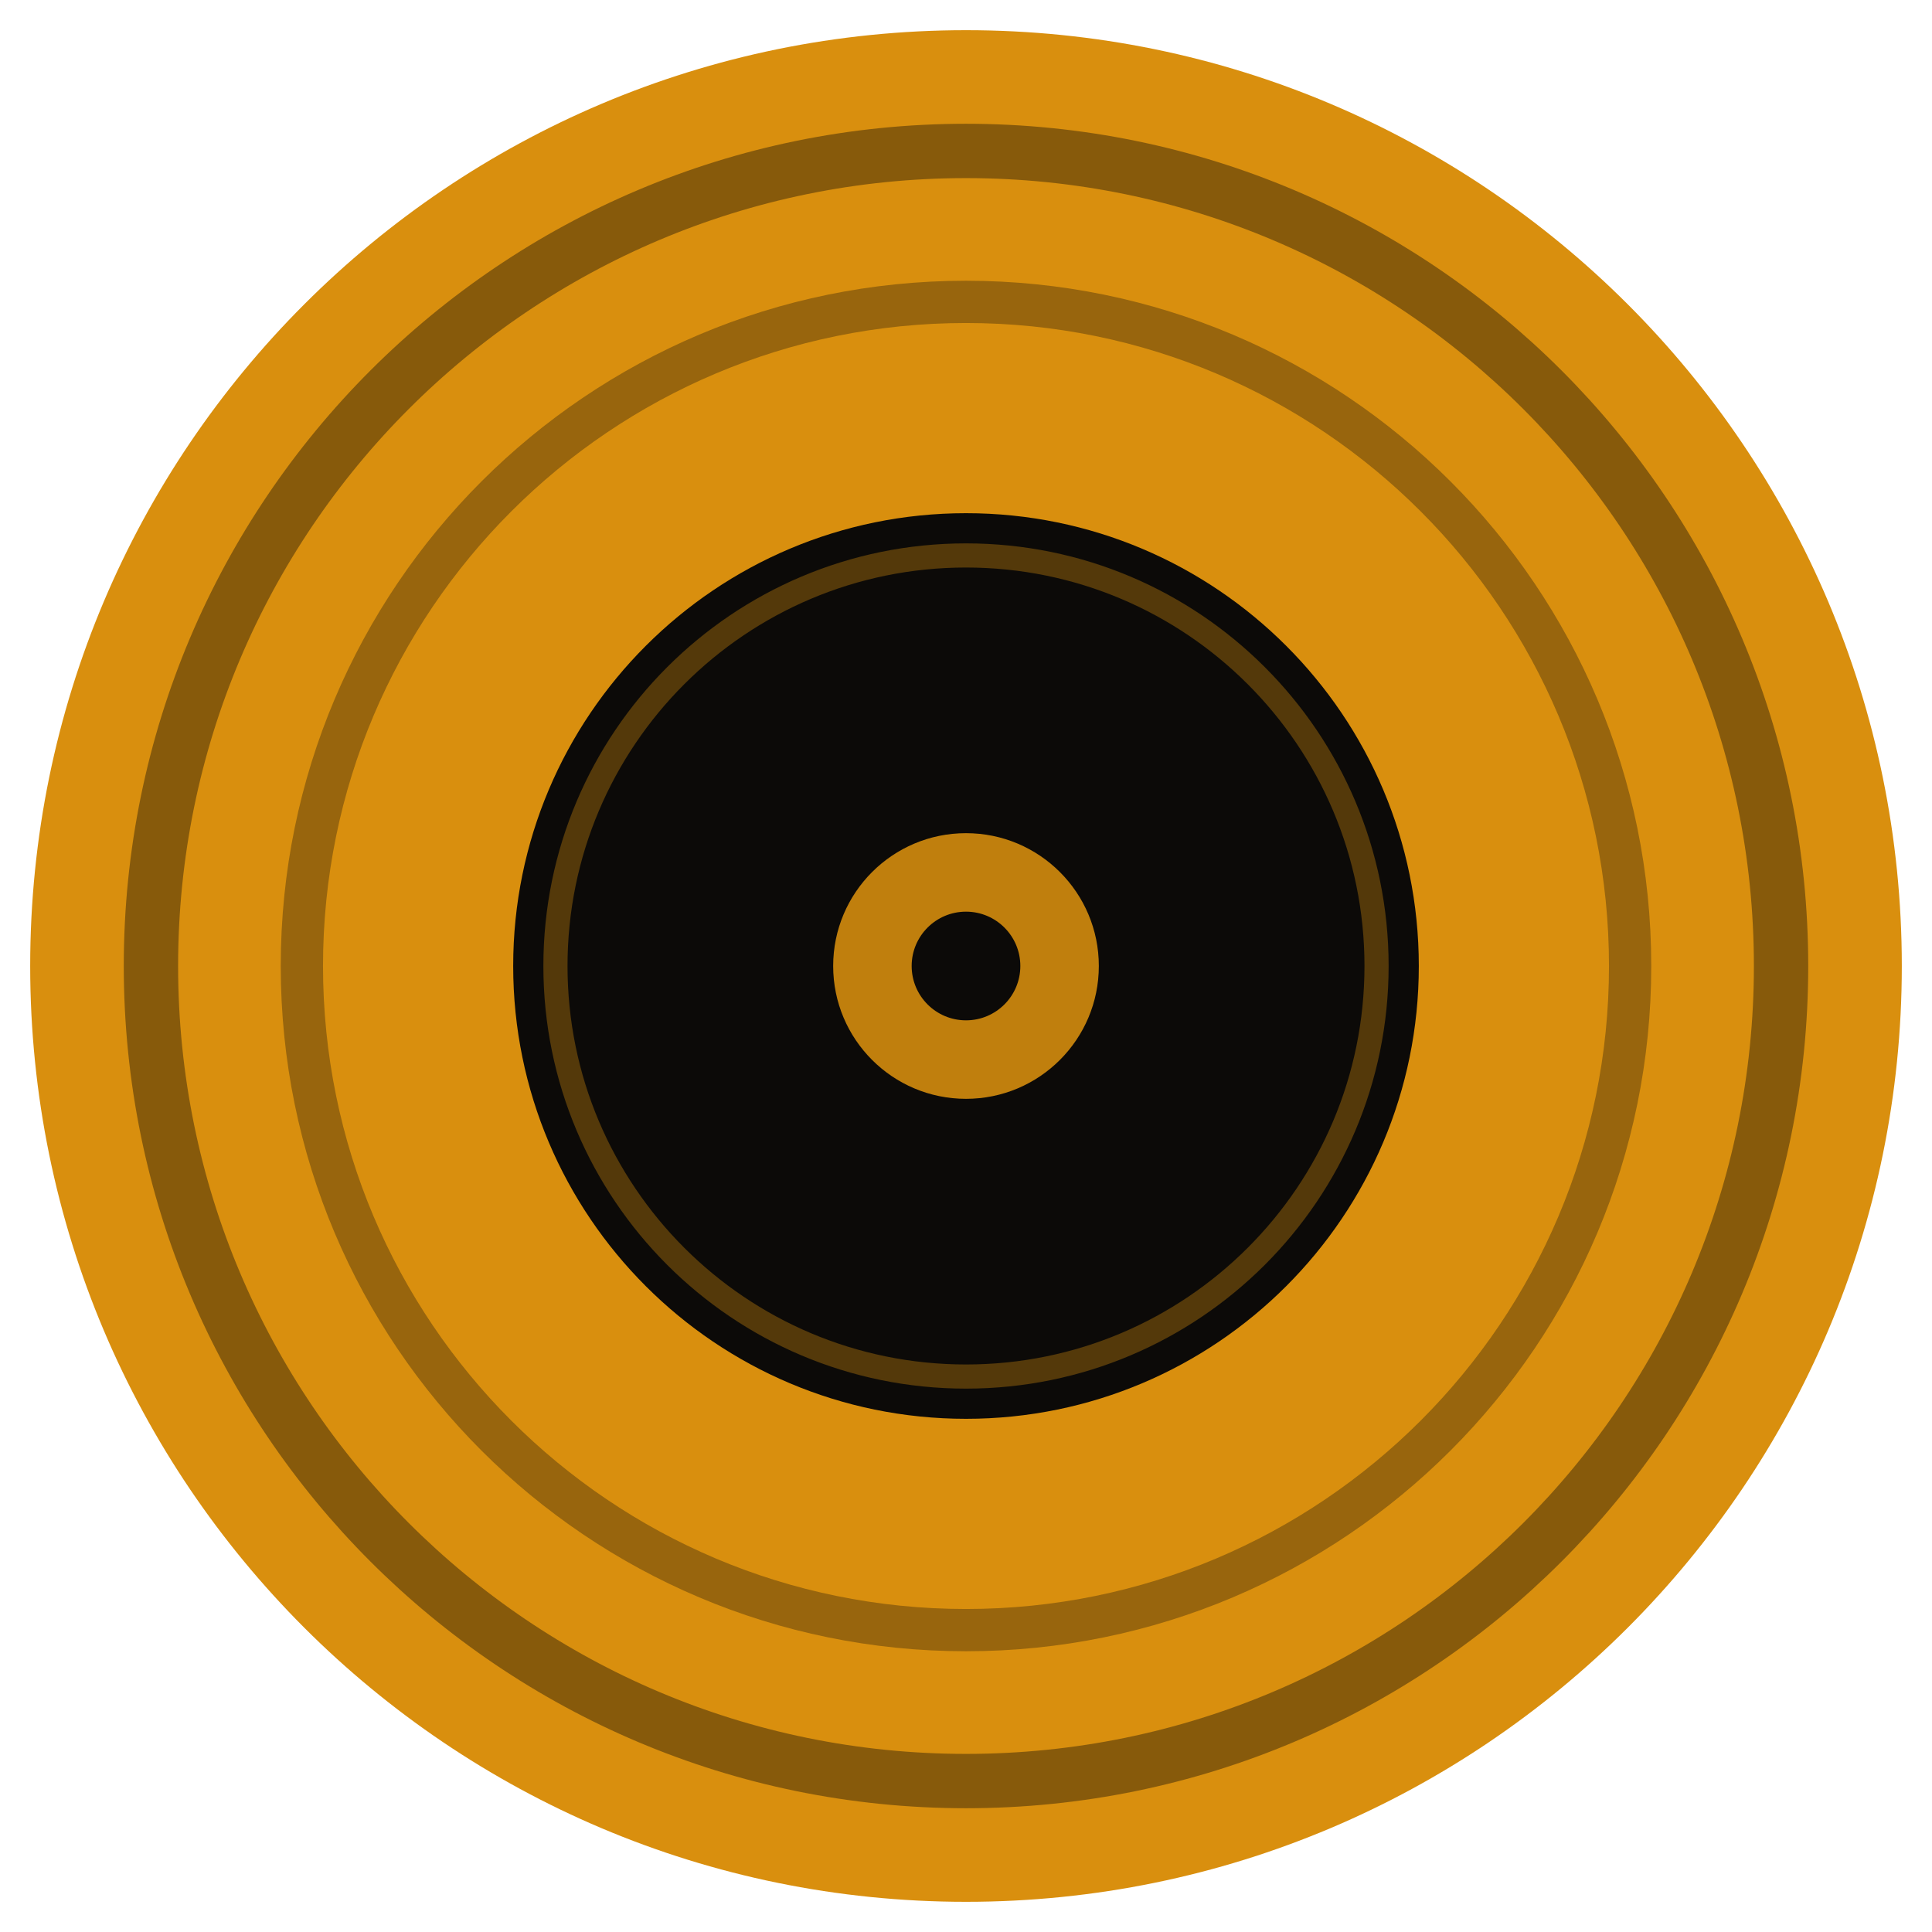
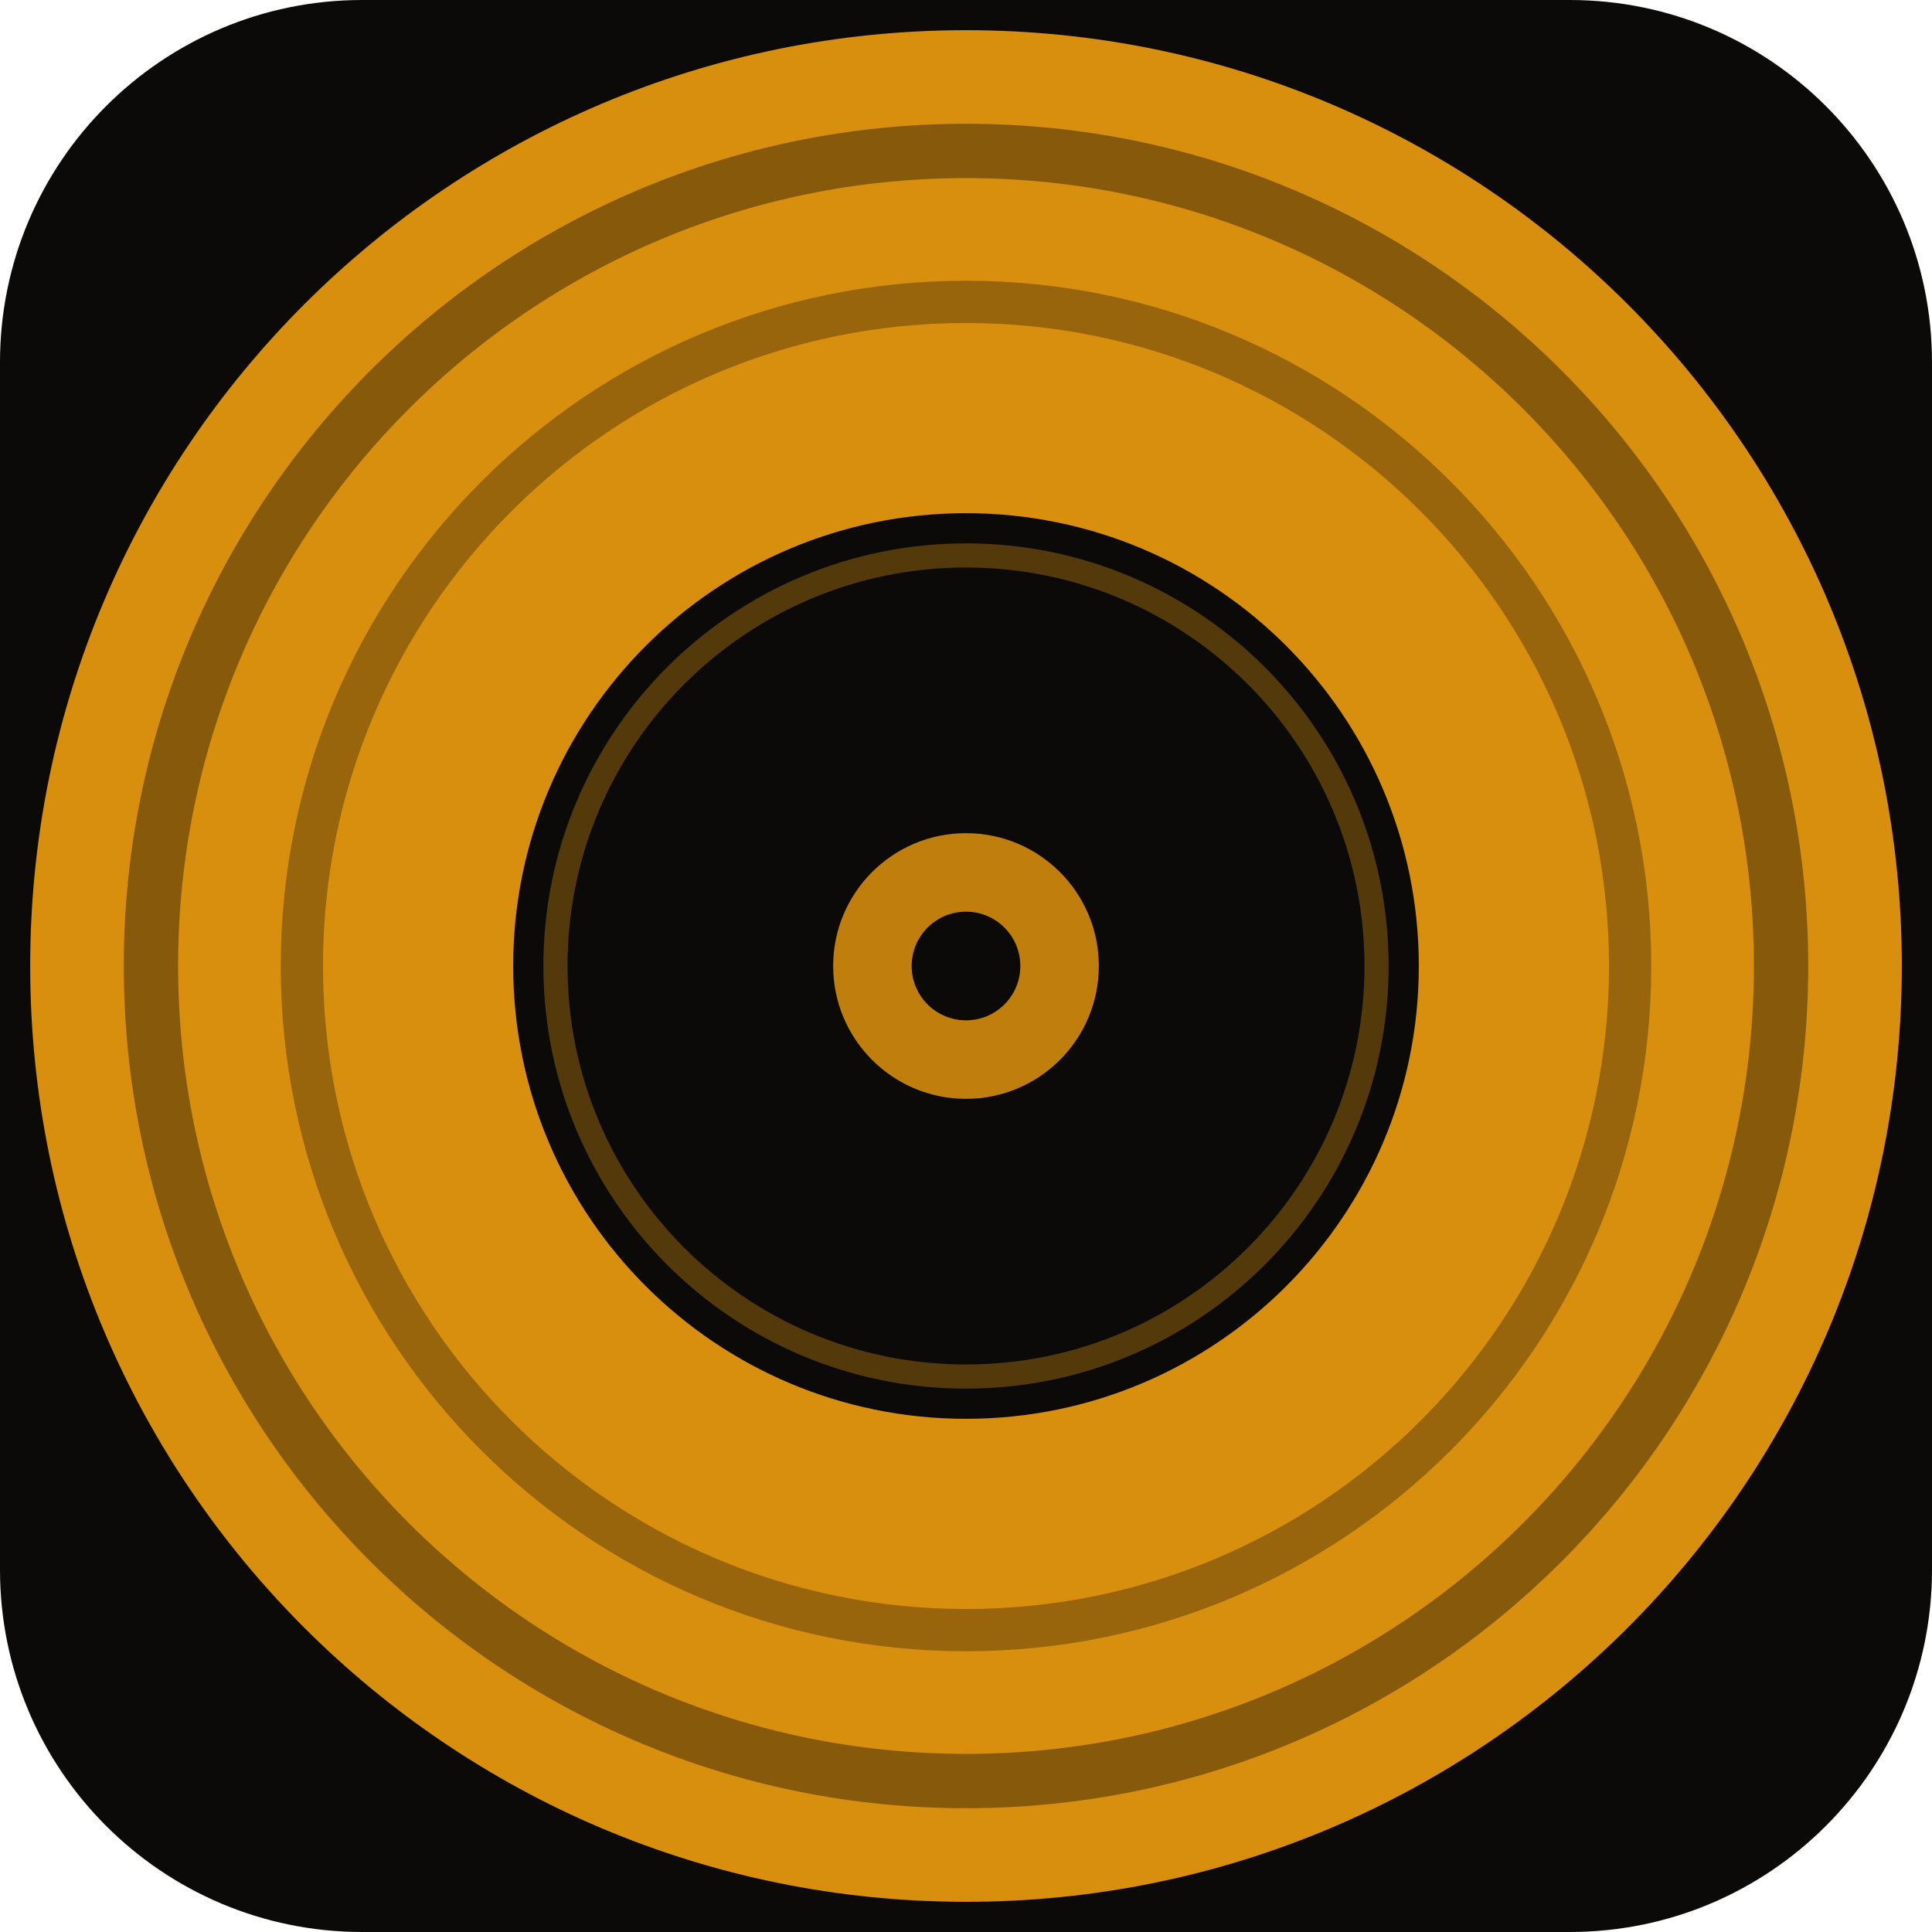
<svg xmlns="http://www.w3.org/2000/svg" viewBox="0 0 32 32" fill="none">
+   <rect width="32" height="32" rx="6" fill="#0c0a08" />
  <circle cx="16" cy="16" r="15.5" fill="#d98f0e" />
  <circle cx="16" cy="16" r="13.5" fill="none" stroke="#0c0a08" stroke-width="0.9" opacity="0.40" />
  <circle cx="16" cy="16" r="11" fill="none" stroke="#0c0a08" stroke-width="0.7" opacity="0.32" />
  <circle cx="16" cy="16" r="7.5" fill="#0c0a08" />
  <circle cx="16" cy="16" r="6.8" fill="none" stroke="#d98f0e" stroke-width="0.4" opacity="0.35" />
  <circle cx="16" cy="16" r="2.2" fill="#d98f0e" opacity="0.88" />
  <circle cx="16" cy="16" r="0.9" fill="#0c0a08" />
</svg>
